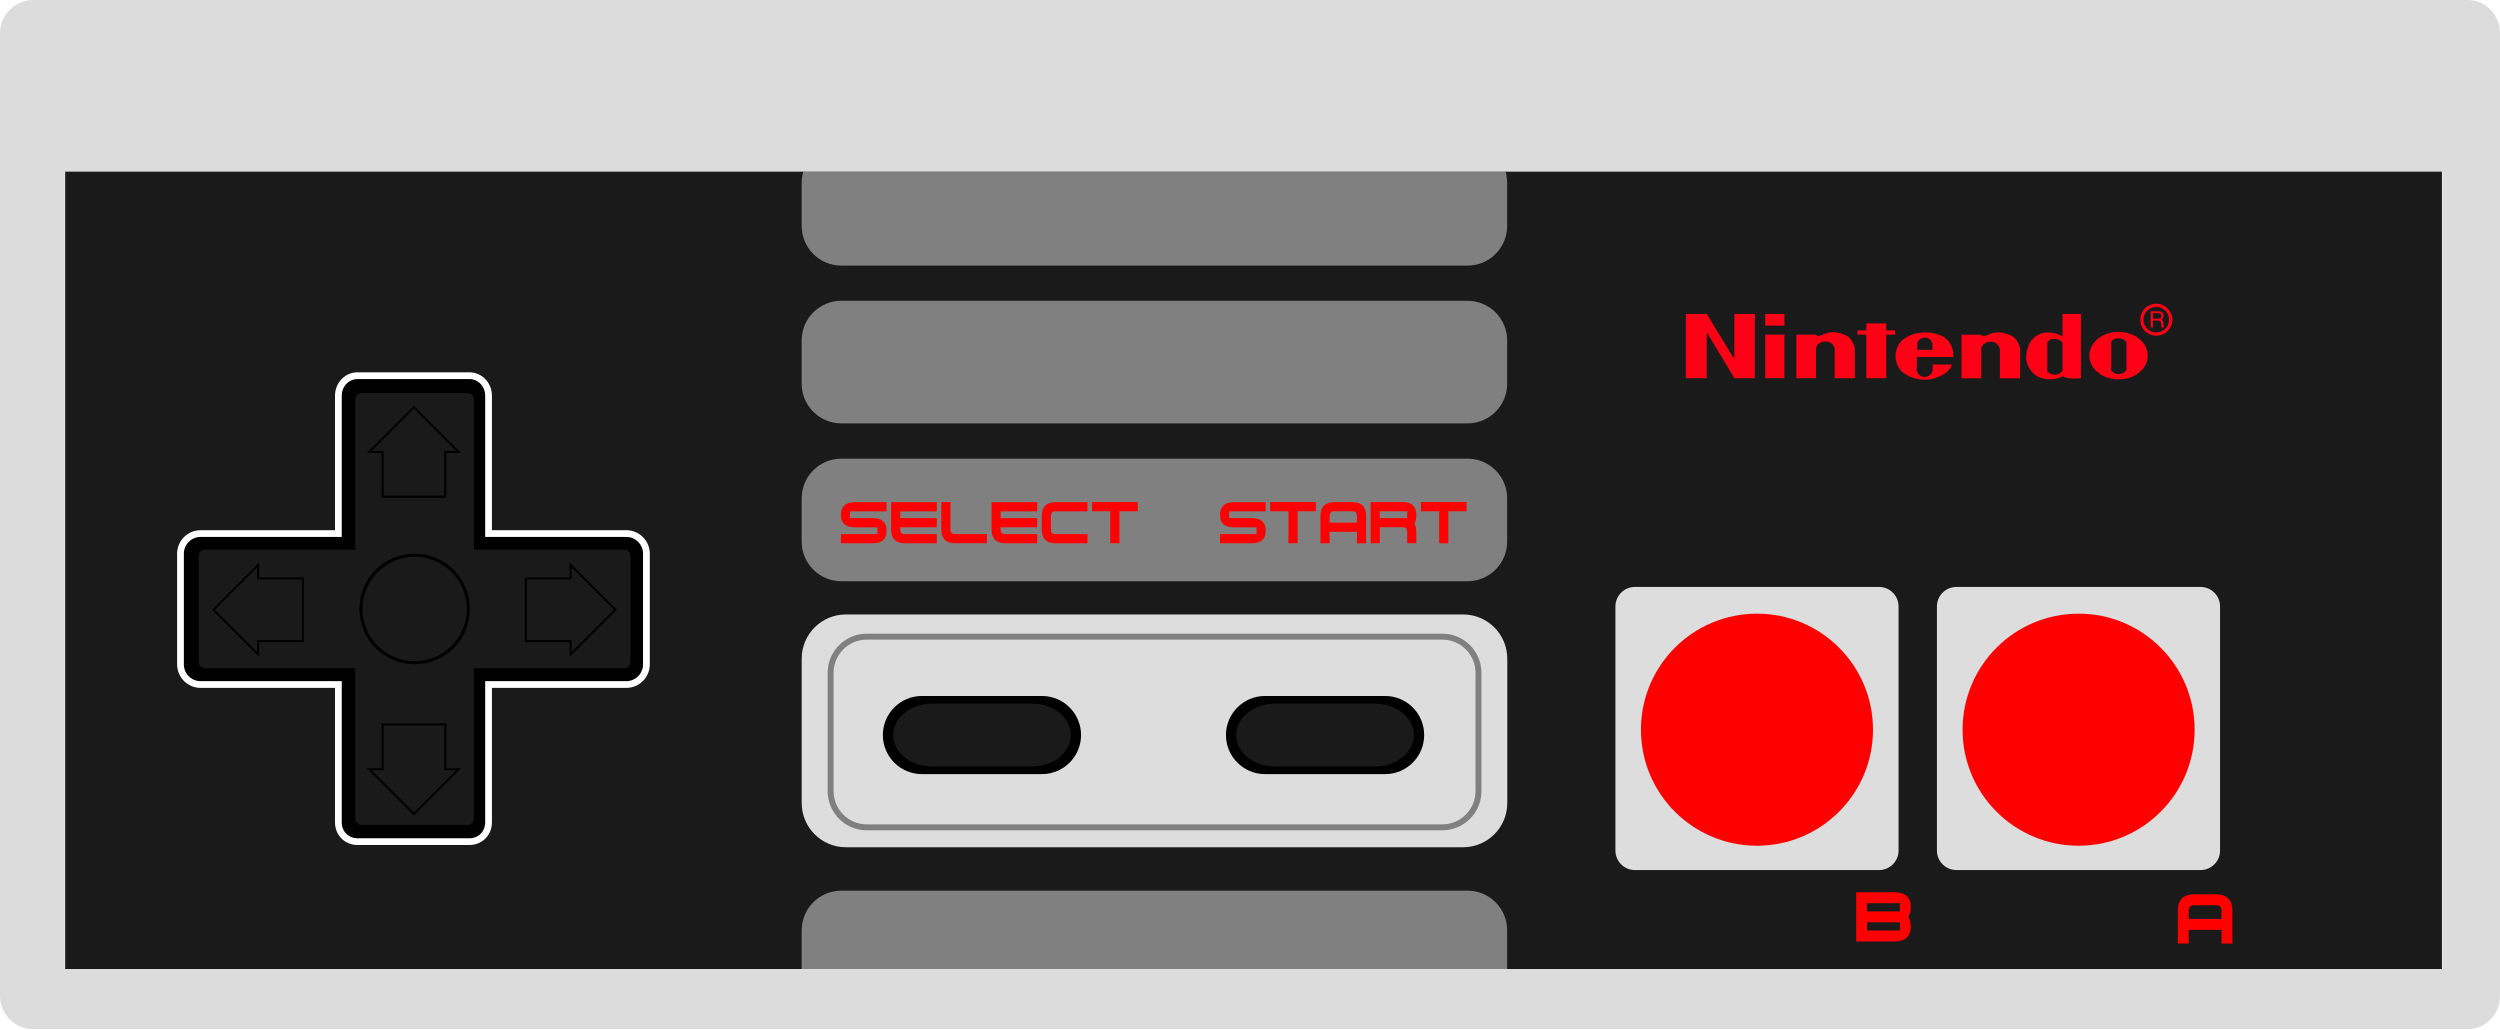
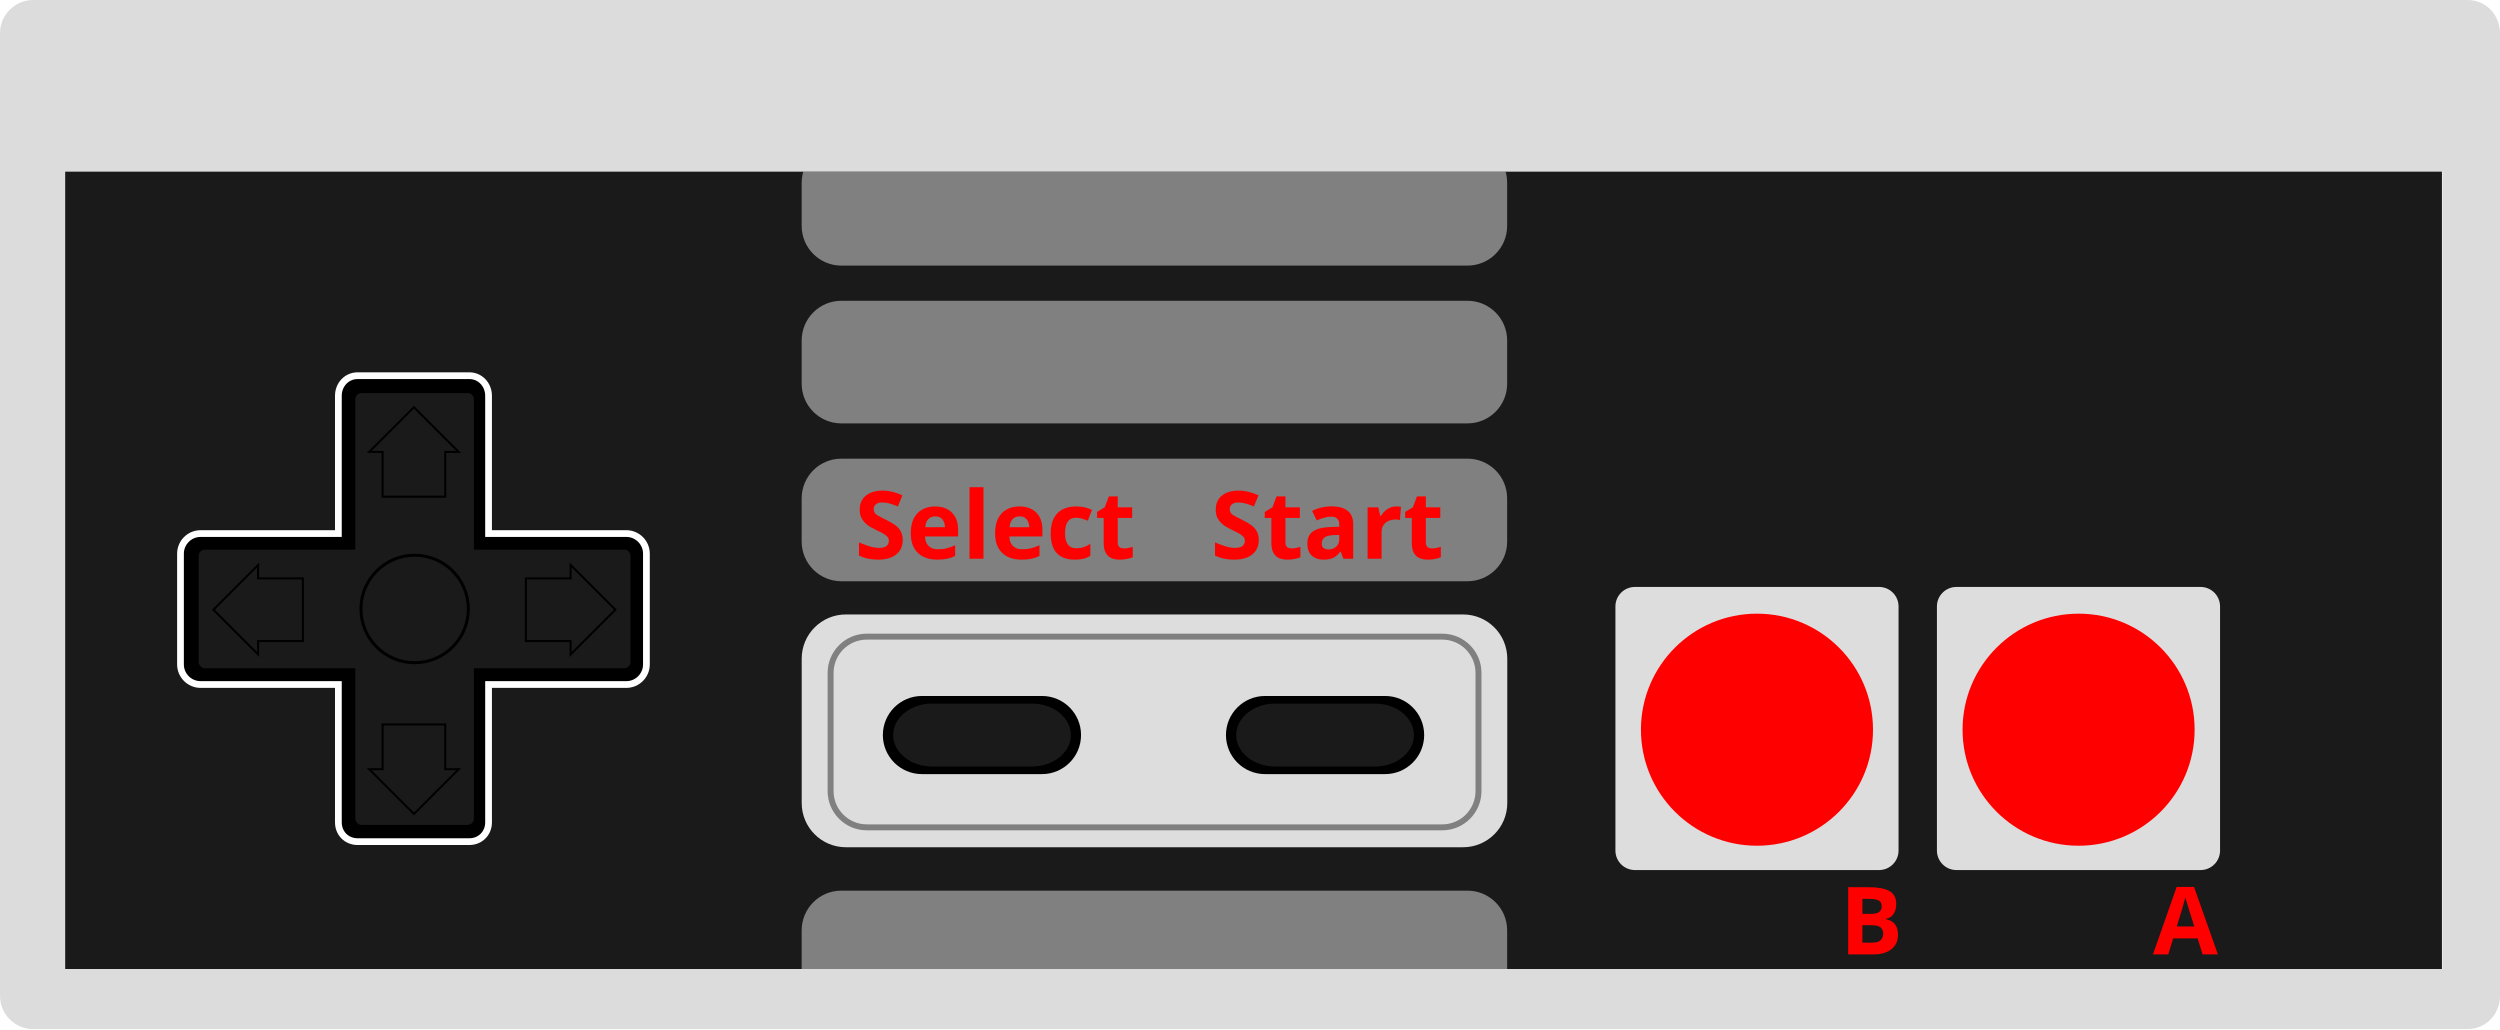
- <svg xmlns="http://www.w3.org/2000/svg" width="425pt" height="175pt" viewBox="0 0 425 175" version="1.1">
+ <svg xmlns="http://www.w3.org/2000/svg" id="svg4125" version="1.1" viewBox="0 0 425 175" height="175pt" width="425pt">
+   <defs id="defs4129" />
  <g id="surface1">
-     <path style=" stroke:none;fill-rule:nonzero;fill:rgb(10.196%,10.196%,10.196%);fill-opacity:1;" d="M 11.078 29.133 L 415.129 29.133 L 415.129 164.75 L 11.078 164.75 Z M 11.078 29.133 " />
-     <path style=" stroke:none;fill-rule:nonzero;fill:rgb(50.196%,50.196%,50.196%);fill-opacity:1;" d="M 143.027 24.312 L 249.473 24.312 C 253.199 24.312 256.215 27.332 256.215 31.055 L 256.215 38.41 C 256.215 42.133 253.199 45.152 249.473 45.152 L 143.027 45.152 C 139.305 45.152 136.285 42.133 136.285 38.41 L 136.285 31.055 C 136.289 27.332 139.305 24.312 143.027 24.312 Z M 143.027 24.312 " />
-     <path style=" stroke:none;fill-rule:nonzero;fill:rgb(50.196%,50.196%,50.196%);fill-opacity:1;" d="M 143.027 151.41 L 249.473 151.41 C 253.199 151.41 256.215 154.43 256.215 158.152 L 256.215 165.508 C 256.215 169.23 253.199 172.25 249.473 172.25 L 143.027 172.25 C 139.305 172.25 136.285 169.23 136.285 165.508 L 136.285 158.152 C 136.289 154.426 139.305 151.41 143.027 151.41 Z M 143.027 151.41 " />
-     <path style=" stroke:none;fill-rule:nonzero;fill:rgb(86.275%,86.275%,86.275%);fill-opacity:1;" d="M 5.66 0 C 2.531 0 0 2.531 0 5.66 L 0 169.285 C 0 172.418 2.531 174.949 5.66 174.945 L 419.477 174.945 C 422.609 174.945 425 172.418 425 169.285 L 425 5.66 C 425 2.531 422.609 0 419.477 0 Z M 11.047 29.133 L 415.203 29.133 L 415.203 164.727 L 11.047 164.727 Z M 11.047 29.133 " />
-     <path style="fill-rule:nonzero;fill:rgb(0%,0%,0%);fill-opacity:1;stroke-width:1.652;stroke-linecap:round;stroke-linejoin:miter;stroke:rgb(100%,100%,100%);stroke-opacity:1;stroke-miterlimit:4;" d="M 87.543 362.003 C 84.855 362.003 82.83 364.219 82.83 366.908 L 82.83 400.652 L 49.08 400.652 C 46.397 400.652 44.18 402.868 44.18 405.557 L 44.18 432.703 C 44.18 435.387 46.397 437.603 49.08 437.603 L 82.83 437.603 L 82.83 471.353 C 82.83 474.036 84.855 476.067 87.543 476.067 L 114.881 476.067 C 117.564 476.067 119.595 474.036 119.595 471.353 L 119.595 437.603 L 153.339 437.603 C 156.022 437.603 158.238 435.387 158.238 432.703 L 158.238 405.557 C 158.238 402.868 156.022 400.652 153.339 400.652 L 119.595 400.652 L 119.595 366.908 C 119.595 364.219 117.564 362.003 114.881 362.003 Z M 87.543 362.003 " transform="matrix(0.694444,0,0,0.694444,0.00277778,-187.5236)" />
-     <path style=" stroke:none;fill-rule:nonzero;fill:rgb(10.196%,10.196%,10.196%);fill-opacity:1;" d="M 61.449 66.82 C 60.859 66.82 60.402 67.277 60.402 67.867 L 60.402 93.441 L 34.828 93.441 C 34.238 93.441 33.781 93.898 33.781 94.488 L 33.781 112.508 C 33.781 113.098 34.238 113.602 34.828 113.602 L 60.402 113.602 L 60.402 139.133 C 60.402 139.723 60.859 140.227 61.449 140.227 L 79.516 140.227 C 80.105 140.227 80.562 139.723 80.562 139.133 L 80.562 113.602 L 106.141 113.602 C 106.73 113.602 107.188 113.098 107.188 112.508 L 107.188 94.488 C 107.188 93.898 106.73 93.441 106.141 93.441 L 80.562 93.441 L 80.562 67.867 C 80.562 67.273 80.105 66.82 79.516 66.82 Z M 61.449 66.82 " />
-     <path style=" stroke:none;fill-rule:nonzero;fill:rgb(50.196%,50.196%,50.196%);fill-opacity:1;" d="M 143.027 51.133 L 249.473 51.133 C 253.199 51.133 256.215 54.152 256.215 57.875 L 256.215 65.234 C 256.215 68.957 253.199 71.977 249.473 71.977 L 143.027 71.977 C 139.305 71.977 136.285 68.957 136.285 65.234 L 136.285 57.875 C 136.289 54.152 139.305 51.133 143.027 51.133 Z M 143.027 51.133 " />
-     <path style=" stroke:none;fill-rule:nonzero;fill:rgb(86.667%,86.667%,86.667%);fill-opacity:1;" d="M 277.938 99.781 L 319.438 99.781 C 321.27 99.781 322.754 101.266 322.754 103.094 L 322.754 144.594 C 322.754 146.426 321.27 147.91 319.438 147.91 L 277.938 147.91 C 276.105 147.91 274.621 146.426 274.621 144.594 L 274.621 103.094 C 274.621 101.262 276.105 99.781 277.938 99.781 Z M 277.938 99.781 " />
-     <path style=" stroke:none;fill-rule:nonzero;fill:rgb(100%,0%,0%);fill-opacity:1;" d="M 318.41 124.047 C 318.41 134.941 309.578 143.773 298.688 143.773 C 287.793 143.773 278.961 134.941 278.961 124.047 C 278.961 113.156 287.793 104.324 298.688 104.324 C 309.578 104.324 318.41 113.152 318.41 124.047 Z M 318.41 124.047 " />
-     <path style=" stroke:none;fill-rule:nonzero;fill:rgb(86.667%,86.667%,86.667%);fill-opacity:1;" d="M 332.594 99.781 L 374.094 99.781 C 375.926 99.781 377.41 101.266 377.41 103.094 L 377.41 144.594 C 377.41 146.426 375.926 147.91 374.094 147.91 L 332.594 147.91 C 330.762 147.91 329.277 146.426 329.277 144.594 L 329.277 103.094 C 329.277 101.262 330.762 99.781 332.594 99.781 Z M 332.594 99.781 " />
-     <path style=" stroke:none;fill-rule:nonzero;fill:rgb(100%,0%,0%);fill-opacity:1;" d="M 373.086 124.047 C 373.086 134.941 364.254 143.773 353.363 143.773 C 342.465 143.773 333.637 134.941 333.637 124.047 C 333.637 113.156 342.465 104.324 353.363 104.324 C 364.254 104.32 373.086 113.152 373.086 124.047 Z M 373.086 124.047 " />
-     <path style=" stroke:none;fill-rule:nonzero;fill:rgb(50.196%,50.196%,50.196%);fill-opacity:1;" d="M 143.027 77.973 L 249.473 77.973 C 253.199 77.973 256.215 80.988 256.215 84.715 L 256.215 92.07 C 256.215 95.793 253.199 98.812 249.473 98.812 L 143.027 98.812 C 139.305 98.812 136.285 95.793 136.285 92.07 L 136.285 84.715 C 136.285 80.988 139.305 77.973 143.027 77.973 Z M 143.027 77.973 " />
-     <path style=" stroke:none;fill-rule:nonzero;fill:rgb(86.667%,86.667%,86.667%);fill-opacity:1;" d="M 143.801 104.457 L 248.723 104.457 C 252.875 104.457 256.238 107.824 256.238 111.973 L 256.238 136.516 C 256.238 140.668 252.871 144.031 248.723 144.031 L 143.801 144.031 C 139.652 144.031 136.289 140.668 136.289 136.516 L 136.289 111.973 C 136.285 107.824 139.652 104.457 143.801 104.457 Z M 143.801 104.457 " />
-     <path style="fill:none;stroke-width:1.458;stroke-linecap:round;stroke-linejoin:miter;stroke:rgb(50.196%,50.196%,50.196%);stroke-opacity:1;stroke-miterlimit:4;" d="M 212.188 425.886 L 353.066 425.886 C 357.96 425.886 361.931 429.857 361.931 434.751 L 361.931 463.703 C 361.931 468.596 357.96 472.568 353.066 472.568 L 212.188 472.568 C 207.294 472.568 203.328 468.596 203.328 463.703 L 203.328 434.751 C 203.328 429.857 207.294 425.886 212.188 425.886 Z M 212.188 425.886 " transform="matrix(0.694444,0,0,0.694444,0.00277778,-187.5236)" />
-     <path style=" stroke:none;fill-rule:nonzero;fill:rgb(0%,0%,0%);fill-opacity:1;" d="M 156.727 118.316 L 177.137 118.316 C 180.805 118.316 183.777 121.289 183.777 124.957 C 183.777 128.625 180.805 131.598 177.137 131.598 L 156.727 131.598 C 153.059 131.598 150.086 128.625 150.086 124.957 C 150.086 121.289 153.059 118.316 156.727 118.316 Z M 156.727 118.316 " />
-     <path style=" stroke:none;fill-rule:nonzero;fill:rgb(0%,0%,0%);fill-opacity:1;" d="M 215.055 118.316 L 235.469 118.316 C 239.137 118.316 242.109 121.289 242.109 124.957 C 242.109 128.625 239.137 131.598 235.469 131.598 L 215.055 131.598 C 211.391 131.598 208.414 128.625 208.414 124.957 C 208.414 121.289 211.387 118.316 215.055 118.316 Z M 215.055 118.316 " />
-     <path style=" stroke:none;fill-rule:nonzero;fill:rgb(99.608%,0%,8.627%);fill-opacity:1;" d="M 298.32 53.371 L 298.32 64.289 L 294.84 64.289 L 290.395 56.895 C 290.148 56.406 290.148 56.883 290.148 56.883 L 290.148 64.289 L 286.59 64.289 L 286.59 53.371 L 290.148 53.371 C 290.148 53.371 294.391 60.363 294.621 60.691 C 294.84 61.023 294.84 60.691 294.84 60.691 L 294.84 53.371 L 298.32 53.371 " />
-     <path style=" stroke:none;fill-rule:nonzero;fill:rgb(99.608%,0%,8.627%);fill-opacity:1;" d="M 300.09 55.359 L 303.348 55.359 L 303.348 53.371 L 300.09 53.371 Z M 300.09 55.359 " />
-     <path style=" stroke:none;fill-rule:nonzero;fill:rgb(99.608%,0%,8.627%);fill-opacity:1;" d="M 320.668 54.98 L 320.668 56.164 L 322.129 56.164 L 322.184 56.883 L 320.668 56.883 L 320.668 64.293 L 317.273 64.293 L 317.273 56.883 L 315.746 56.883 L 315.789 56.164 L 317.273 56.164 L 317.273 54.98 L 320.668 54.98 " />
-     <path style=" stroke:none;fill-rule:nonzero;fill:rgb(99.608%,0%,8.627%);fill-opacity:1;" d="M 314.219 57.246 C 315.035 57.898 315.32 59.156 315.32 59.156 L 315.32 64.289 L 311.898 64.289 L 311.898 59.242 C 311.898 59.242 311.641 58.051 310.305 58.059 C 308.98 58.066 308.723 59.156 308.723 59.156 L 308.723 64.289 L 305.383 64.289 L 305.383 56.883 L 308.723 56.883 C 309.062 57.52 309.867 56.758 310.562 56.637 C 311.832 56.23 313.211 56.637 314.219 57.246 " />
-     <path style=" stroke:none;fill-rule:nonzero;fill:rgb(99.608%,0%,8.627%);fill-opacity:1;" d="M 300.09 64.289 L 303.348 64.289 L 303.348 56.883 L 300.09 56.883 Z M 300.09 64.289 " />
-     <path style=" stroke:none;fill-rule:nonzero;fill:rgb(99.608%,0%,8.627%);fill-opacity:1;" d="M 328.535 63.062 C 328.535 63.062 328.234 64.078 327.16 64.078 C 326.082 64.078 325.836 62.938 325.836 62.938 L 325.879 60.691 L 332.082 60.691 C 332.07 58.617 331.195 57.816 330.488 57.305 C 328.402 56.164 325.441 56.18 323.41 57.805 C 322.703 58.414 322.195 59.531 322.25 60.598 C 322.25 61.562 322.648 62.527 323.316 63.191 C 324.637 64.305 326.617 64.812 328.551 64.41 C 329.82 64.004 331.441 63.391 331.797 61.969 L 328.551 61.969 Z M 325.945 58.371 C 325.945 58.371 326.164 57.391 327.266 57.391 C 328.359 57.391 328.496 58.465 328.496 58.465 L 328.523 59.465 L 325.945 59.465 L 325.945 58.371 " />
-     <path style=" stroke:none;fill-rule:nonzero;fill:rgb(99.608%,0%,8.627%);fill-opacity:1;" d="M 350.629 53.371 L 350.629 57.168 C 349.508 56.559 347.641 56.18 346.469 56.941 C 344.996 57.652 344.492 59.328 344.438 60.805 C 344.492 61.918 345.145 63.188 346.113 63.852 C 347.328 64.594 348.949 64.699 350.312 64.133 C 350.438 64.078 350.57 64.02 350.68 63.953 C 350.789 64.035 350.926 64.102 351.078 64.156 C 352.047 64.492 353.762 64.289 353.762 64.289 L 353.762 53.371 Z M 350.629 62.969 C 350.629 62.969 350.285 63.691 349.316 63.699 C 348.555 63.691 348.035 63.148 348.035 63.148 L 348.035 58.281 C 348.035 58.281 348.254 57.594 349.234 57.602 C 350.219 57.609 350.629 58.281 350.629 58.281 L 350.629 62.969 " />
-     <path style=" stroke:none;fill-rule:nonzero;fill:rgb(99.608%,0%,8.627%);fill-opacity:1;" d="M 342.309 57.277 C 343.113 57.93 343.414 59.188 343.414 59.188 L 343.414 64.32 L 339.977 64.32 L 339.977 59.273 C 339.977 59.273 339.719 58.082 338.395 58.09 C 337.059 58.098 336.812 59.188 336.812 59.188 L 336.812 64.32 L 333.461 64.32 L 333.461 56.91 L 336.812 56.91 C 337.141 57.547 337.945 56.785 338.641 56.668 C 339.91 56.262 341.285 56.668 342.309 57.277 " />
-     <path style=" stroke:none;fill-rule:nonzero;fill:rgb(99.608%,0%,8.627%);fill-opacity:1;" d="M 360.16 56.418 C 357.402 56.418 355.184 58.227 355.184 60.461 C 355.184 62.691 357.402 64.5 360.16 64.5 C 362.898 64.5 365.121 62.691 365.121 60.461 C 365.121 58.227 362.898 56.418 360.16 56.418 Z M 361.496 62.867 C 361.496 62.867 361.156 63.586 360.172 63.594 C 359.422 63.586 358.906 63.047 358.906 63.047 L 358.906 58.176 C 358.906 58.176 359.109 57.492 360.09 57.5 C 361.074 57.508 361.496 58.176 361.496 58.176 L 361.496 62.867 " />
-     <path style=" stroke:none;fill-rule:nonzero;fill:rgb(99.608%,0%,8.627%);fill-opacity:1;" d="M 366.57 57.062 C 367.293 57.062 367.977 56.777 368.492 56.266 C 369.008 55.754 369.297 55.07 369.297 54.348 C 369.297 53.621 369.008 52.941 368.492 52.426 C 367.977 51.914 367.293 51.629 366.57 51.629 C 365.066 51.629 363.848 52.848 363.848 54.348 C 363.848 55.07 364.137 55.754 364.652 56.266 C 365.168 56.777 365.848 57.062 366.57 57.062 Z M 364.383 54.348 C 364.383 53.766 364.609 53.219 365.023 52.809 C 365.438 52.398 365.992 52.168 366.57 52.168 C 367.148 52.168 367.707 52.398 368.121 52.809 C 368.512 53.219 368.738 53.766 368.738 54.348 C 368.738 55.547 367.77 56.523 366.57 56.523 C 365.992 56.523 365.438 56.297 365.023 55.887 C 364.609 55.477 364.383 54.93 364.383 54.348 " />
-     <path style=" stroke:none;fill-rule:nonzero;fill:rgb(99.608%,0%,8.627%);fill-opacity:1;" d="M 365.992 53.238 L 366.922 53.238 C 367.047 53.238 367.148 53.258 367.23 53.293 C 367.355 53.363 367.438 53.496 367.438 53.695 C 367.438 53.875 367.375 54.004 367.273 54.074 C 367.168 54.141 367.047 54.18 366.859 54.18 L 365.992 54.18 Z M 365.992 55.672 L 365.992 54.492 L 366.859 54.492 C 367.004 54.492 367.129 54.504 367.191 54.539 C 367.316 54.602 367.375 54.723 367.395 54.902 L 367.418 55.363 C 367.418 55.473 367.418 55.543 367.438 55.582 C 367.438 55.617 367.438 55.648 367.457 55.672 L 367.91 55.672 L 367.91 55.609 C 367.852 55.586 367.828 55.531 367.809 55.441 C 367.789 55.391 367.766 55.312 367.766 55.207 L 367.746 54.84 C 367.746 54.68 367.727 54.562 367.664 54.492 C 367.621 54.418 367.539 54.359 367.418 54.316 C 367.539 54.254 367.645 54.168 367.707 54.066 C 367.789 53.961 367.809 53.824 367.809 53.66 C 367.809 53.344 367.684 53.125 367.418 53.008 C 367.293 52.945 367.109 52.918 366.902 52.918 L 365.621 52.918 L 365.621 55.676 L 365.992 55.676 " />
-     <path style=" stroke:none;fill-rule:nonzero;fill:rgb(100%,0%,0%);fill-opacity:1;" d="M 142.953 92.355 L 148.387 92.355 C 149.938 92.355 150.715 91.645 150.715 90.223 C 150.715 88.797 149.938 88.086 148.387 88.086 L 144.504 88.086 L 144.504 86.922 L 150.715 86.922 L 150.715 85.371 L 145.281 85.371 C 143.727 85.371 142.953 86.09 142.953 87.535 C 142.953 88.938 143.727 89.641 145.281 89.641 L 149.164 89.641 L 149.164 90.805 L 142.953 90.805 Z M 142.953 92.355 " />
-     <path style=" stroke:none;fill-rule:nonzero;fill:rgb(100%,0%,0%);fill-opacity:1;" d="M 159.254 92.355 L 153.82 92.355 C 152.27 92.355 151.492 91.582 151.492 90.027 L 151.492 85.371 L 159.254 85.371 L 159.254 86.922 L 153.047 86.922 L 153.047 88.086 L 159.254 88.086 L 159.254 89.637 L 153.047 89.637 L 153.047 90.027 C 153.047 90.543 153.305 90.805 153.82 90.805 L 159.254 90.805 Z M 159.254 92.355 " />
-     <path style=" stroke:none;fill-rule:nonzero;fill:rgb(100%,0%,0%);fill-opacity:1;" d="M 160.023 85.359 L 160.023 90.02 C 160.023 91.57 160.797 92.348 162.352 92.348 L 167.785 92.348 L 167.785 90.797 L 162.352 90.797 C 161.832 90.797 161.574 90.535 161.574 90.02 L 161.574 85.363 L 160.023 85.363 Z M 160.023 85.359 " />
-     <path style=" stroke:none;fill-rule:nonzero;fill:rgb(100%,0%,0%);fill-opacity:1;" d="M 176.324 92.355 L 170.891 92.355 C 169.336 92.355 168.562 91.582 168.562 90.027 L 168.562 85.371 L 176.324 85.371 L 176.324 86.922 L 170.113 86.922 L 170.113 88.086 L 176.324 88.086 L 176.324 89.637 L 170.113 89.637 L 170.113 90.027 C 170.113 90.543 170.371 90.805 170.891 90.805 L 176.324 90.805 Z M 176.324 92.355 " />
-     <path style=" stroke:none;fill-rule:nonzero;fill:rgb(100%,0%,0%);fill-opacity:1;" d="M 184.867 92.355 L 179.434 92.355 C 177.879 92.355 177.102 91.582 177.102 90.027 L 177.102 87.699 C 177.102 86.148 177.879 85.371 179.434 85.371 L 184.867 85.371 L 184.867 86.922 L 179.434 86.922 C 178.914 86.922 178.656 87.18 178.656 87.699 L 178.656 90.027 C 178.656 90.547 178.914 90.805 179.434 90.805 L 184.867 90.805 Z M 184.867 92.355 " />
-     <path style=" stroke:none;fill-rule:nonzero;fill:rgb(100%,0%,0%);fill-opacity:1;" d="M 185.648 85.359 L 193.41 85.359 L 193.41 86.914 L 190.305 86.914 L 190.305 92.348 L 188.754 92.348 L 188.754 86.914 L 185.648 86.914 Z M 185.648 85.359 " />
-     <path style=" stroke:none;fill-rule:nonzero;fill:rgb(100%,0%,0%);fill-opacity:1;" d="M 207.406 92.355 L 212.84 92.355 C 214.391 92.355 215.168 91.645 215.168 90.223 C 215.168 88.797 214.391 88.086 212.84 88.086 L 208.957 88.086 L 208.957 86.922 L 215.168 86.922 L 215.168 85.371 L 209.734 85.371 C 208.18 85.371 207.402 86.09 207.402 87.535 C 207.402 88.938 208.18 89.641 209.734 89.641 L 213.613 89.641 L 213.613 90.805 L 207.402 90.805 L 207.402 92.355 Z M 207.406 92.355 " />
-     <path style=" stroke:none;fill-rule:nonzero;fill:rgb(100%,0%,0%);fill-opacity:1;" d="M 215.93 85.359 L 223.695 85.359 L 223.695 86.914 L 220.59 86.914 L 220.59 92.348 L 219.035 92.348 L 219.035 86.914 L 215.93 86.914 Z M 215.93 85.359 " />
-     <path style=" stroke:none;fill-rule:nonzero;fill:rgb(100%,0%,0%);fill-opacity:1;" d="M 230.688 88.859 L 230.688 87.695 C 230.688 87.176 230.43 86.918 229.91 86.918 L 226.809 86.918 C 226.289 86.918 226.031 87.176 226.031 87.695 L 226.031 88.859 Z M 226.031 90.41 L 226.031 92.352 L 224.477 92.352 L 224.477 87.695 C 224.477 86.141 225.254 85.367 226.809 85.367 L 229.914 85.367 C 231.465 85.367 232.242 86.141 232.242 87.695 L 232.242 92.352 L 230.688 92.352 L 230.688 90.41 Z M 226.031 90.41 " />
-     <path style=" stroke:none;fill-rule:nonzero;fill:rgb(100%,0%,0%);fill-opacity:1;" d="M 234.562 88.078 L 239.219 88.078 L 239.219 86.914 L 234.562 86.914 Z M 234.562 89.629 L 234.562 92.348 L 233.012 92.348 L 233.012 85.359 L 238.445 85.359 C 239.996 85.359 240.773 86.07 240.773 87.488 C 240.773 88.16 240.66 88.656 240.441 88.973 C 240.66 89.34 240.773 89.816 240.773 90.406 L 240.773 92.348 L 239.223 92.348 L 239.223 90.406 C 239.223 89.891 238.961 89.629 238.445 89.629 Z M 234.562 89.629 " />
-     <path style=" stroke:none;fill-rule:nonzero;fill:rgb(100%,0%,0%);fill-opacity:1;" d="M 241.559 85.359 L 249.32 85.359 L 249.32 86.914 L 246.215 86.914 L 246.215 92.348 L 244.664 92.348 L 244.664 86.914 L 241.559 86.914 Z M 241.559 85.359 " />
-     <path style=" stroke:none;fill-rule:nonzero;fill:rgb(100%,0%,0%);fill-opacity:1;" d="M 317.406 154.938 L 322.977 154.938 L 322.977 153.547 L 317.406 153.547 Z M 317.406 158.188 L 322.977 158.188 L 322.977 156.797 L 317.406 156.797 Z M 315.551 160.047 L 315.551 151.688 L 322.051 151.688 C 323.906 151.688 324.836 152.531 324.836 154.215 C 324.836 154.902 324.688 155.453 324.391 155.867 C 324.688 156.277 324.836 156.824 324.836 157.512 C 324.836 159.199 323.906 160.047 322.051 160.047 Z M 315.551 160.047 " />
-     <path style=" stroke:none;fill-rule:nonzero;fill:rgb(100%,0%,0%);fill-opacity:1;" d="M 377.652 156.215 L 377.652 154.824 C 377.652 154.203 377.344 153.895 376.727 153.895 L 373.012 153.895 C 372.391 153.895 372.082 154.203 372.082 154.824 L 372.082 156.215 Z M 372.082 158.074 L 372.082 160.395 L 370.227 160.395 L 370.227 154.824 C 370.227 152.965 371.156 152.039 373.012 152.039 L 376.727 152.039 C 378.582 152.039 379.512 152.965 379.512 154.824 L 379.512 160.395 L 377.656 160.395 L 377.656 158.074 Z M 372.082 158.074 " />
-     <path style="fill:none;stroke-width:0.5;stroke-linecap:butt;stroke-linejoin:miter;stroke:rgb(0%,0%,0%);stroke-opacity:1;stroke-miterlimit:4;" d="M 63.182 408.341 L 57.703 413.815 L 52.23 419.293 L 57.703 424.772 L 63.182 430.251 L 63.182 426.96 L 74.133 426.96 L 74.133 411.627 L 63.182 411.627 Z M 63.182 408.341 " transform="matrix(0.694444,0,0,0.694444,0.00277778,-187.5236)" />
-     <path style="fill:none;stroke-width:0.5;stroke-linecap:butt;stroke-linejoin:miter;stroke:rgb(0%,0%,0%);stroke-opacity:1;stroke-miterlimit:4;" d="M 139.682 408.341 L 145.16 413.815 L 150.639 419.293 L 139.682 430.251 L 139.682 426.96 L 128.73 426.96 L 128.73 411.627 L 139.682 411.627 Z M 139.682 408.341 " transform="matrix(0.694444,0,0,0.694444,0.00277778,-187.5236)" />
-     <path style="fill:none;stroke-width:0.5;stroke-linecap:butt;stroke-linejoin:miter;stroke:rgb(0%,0%,0%);stroke-opacity:1;stroke-miterlimit:4;" d="M 112.277 380.666 L 106.798 375.193 L 101.325 369.715 L 95.846 375.193 L 90.367 380.666 L 93.652 380.666 L 93.652 391.624 L 108.992 391.624 L 108.992 380.666 Z M 112.277 380.666 " transform="matrix(0.694444,0,0,0.694444,0.00277778,-187.5236)" />
-     <path style="fill:none;stroke-width:0.5;stroke-linecap:butt;stroke-linejoin:miter;stroke:rgb(0%,0%,0%);stroke-opacity:1;stroke-miterlimit:4;" d="M 112.277 458.331 L 106.798 463.81 L 101.325 469.288 L 90.367 458.331 L 93.652 458.331 L 93.652 447.379 L 108.992 447.379 L 108.992 458.331 Z M 112.277 458.331 " transform="matrix(0.694444,0,0,0.694444,0.00277778,-187.5236)" />
-     <path style="fill:none;stroke-width:0.737;stroke-linecap:butt;stroke-linejoin:miter;stroke:rgb(0%,0%,0%);stroke-opacity:1;stroke-miterlimit:4;" d="M 114.645 419.113 C 114.65 426.37 108.772 432.259 101.51 432.265 C 94.249 432.27 88.365 426.387 88.359 419.13 C 88.359 419.125 88.359 419.113 88.359 419.108 C 88.353 411.851 94.232 405.962 101.493 405.957 C 108.75 405.951 114.639 411.835 114.645 419.091 C 114.645 419.096 114.645 419.108 114.645 419.113 Z M 114.645 419.113 " transform="matrix(0.694444,0,0,0.694444,0.00277778,-187.5236)" />
-     <path style=" stroke:none;fill-rule:nonzero;fill:rgb(10.196%,10.196%,10.196%);fill-opacity:1;" d="M 158.477 119.609 L 175.414 119.609 C 179.078 119.609 182.051 122.004 182.051 124.961 C 182.051 127.914 179.078 130.309 175.414 130.309 L 158.477 130.309 C 154.809 130.309 151.836 127.914 151.836 124.961 C 151.836 122.004 154.809 119.609 158.477 119.609 Z M 158.477 119.609 " />
-     <path style=" stroke:none;fill-rule:nonzero;fill:rgb(10.196%,10.196%,10.196%);fill-opacity:1;" d="M 216.789 119.609 L 233.727 119.609 C 237.395 119.609 240.367 122.004 240.367 124.961 C 240.367 127.914 237.395 130.309 233.727 130.309 L 216.789 130.309 C 213.125 130.309 210.152 127.914 210.152 124.961 C 210.152 122.004 213.121 119.609 216.789 119.609 Z M 216.789 119.609 " />
+     <path id="path4030" d="M 11.078 29.133 L 415.129 29.133 L 415.129 164.75 L 11.078 164.75 Z M 11.078 29.133 " style=" stroke:none;fill-rule:nonzero;fill:rgb(10.196%,10.196%,10.196%);fill-opacity:1;" />
+     <path id="path4032" d="M 143.027 24.312 L 249.473 24.312 C 253.199 24.312 256.215 27.332 256.215 31.055 L 256.215 38.41 C 256.215 42.133 253.199 45.152 249.473 45.152 L 143.027 45.152 C 139.305 45.152 136.285 42.133 136.285 38.41 L 136.285 31.055 C 136.289 27.332 139.305 24.312 143.027 24.312 Z M 143.027 24.312 " style=" stroke:none;fill-rule:nonzero;fill:rgb(50.196%,50.196%,50.196%);fill-opacity:1;" />
+     <path id="path4034" d="M 143.027 151.41 L 249.473 151.41 C 253.199 151.41 256.215 154.43 256.215 158.152 L 256.215 165.508 C 256.215 169.23 253.199 172.25 249.473 172.25 L 143.027 172.25 C 139.305 172.25 136.285 169.23 136.285 165.508 L 136.285 158.152 C 136.289 154.426 139.305 151.41 143.027 151.41 Z M 143.027 151.41 " style=" stroke:none;fill-rule:nonzero;fill:rgb(50.196%,50.196%,50.196%);fill-opacity:1;" />
+     <path id="path4036" d="M 5.66 0 C 2.531 0 0 2.531 0 5.66 L 0 169.285 C 0 172.418 2.531 174.949 5.66 174.945 L 419.477 174.945 C 422.609 174.945 425 172.418 425 169.285 L 425 5.66 C 425 2.531 422.609 0 419.477 0 Z M 11.047 29.133 L 415.203 29.133 L 415.203 164.727 L 11.047 164.727 Z M 11.047 29.133 " style=" stroke:none;fill-rule:nonzero;fill:rgb(86.275%,86.275%,86.275%);fill-opacity:1;" />
+     <path id="path4038" transform="matrix(0.694444,0,0,0.694444,0.00277778,-187.5236)" d="M 87.543 362.003 C 84.855 362.003 82.83 364.219 82.83 366.908 L 82.83 400.652 L 49.08 400.652 C 46.397 400.652 44.18 402.868 44.18 405.557 L 44.18 432.703 C 44.18 435.387 46.397 437.603 49.08 437.603 L 82.83 437.603 L 82.83 471.353 C 82.83 474.036 84.855 476.067 87.543 476.067 L 114.881 476.067 C 117.564 476.067 119.595 474.036 119.595 471.353 L 119.595 437.603 L 153.339 437.603 C 156.022 437.603 158.238 435.387 158.238 432.703 L 158.238 405.557 C 158.238 402.868 156.022 400.652 153.339 400.652 L 119.595 400.652 L 119.595 366.908 C 119.595 364.219 117.564 362.003 114.881 362.003 Z M 87.543 362.003 " style="fill-rule:nonzero;fill:rgb(0%,0%,0%);fill-opacity:1;stroke-width:1.652;stroke-linecap:round;stroke-linejoin:miter;stroke:rgb(100%,100%,100%);stroke-opacity:1;stroke-miterlimit:4;" />
+     <path id="path4040" d="M 61.449 66.82 C 60.859 66.82 60.402 67.277 60.402 67.867 L 60.402 93.441 L 34.828 93.441 C 34.238 93.441 33.781 93.898 33.781 94.488 L 33.781 112.508 C 33.781 113.098 34.238 113.602 34.828 113.602 L 60.402 113.602 L 60.402 139.133 C 60.402 139.723 60.859 140.227 61.449 140.227 L 79.516 140.227 C 80.105 140.227 80.562 139.723 80.562 139.133 L 80.562 113.602 L 106.141 113.602 C 106.73 113.602 107.188 113.098 107.188 112.508 L 107.188 94.488 C 107.188 93.898 106.73 93.441 106.141 93.441 L 80.562 93.441 L 80.562 67.867 C 80.562 67.273 80.105 66.82 79.516 66.82 Z M 61.449 66.82 " style=" stroke:none;fill-rule:nonzero;fill:rgb(10.196%,10.196%,10.196%);fill-opacity:1;" />
+     <path id="path4042" d="M 143.027 51.133 L 249.473 51.133 C 253.199 51.133 256.215 54.152 256.215 57.875 L 256.215 65.234 C 256.215 68.957 253.199 71.977 249.473 71.977 L 143.027 71.977 C 139.305 71.977 136.285 68.957 136.285 65.234 L 136.285 57.875 C 136.289 54.152 139.305 51.133 143.027 51.133 Z M 143.027 51.133 " style=" stroke:none;fill-rule:nonzero;fill:rgb(50.196%,50.196%,50.196%);fill-opacity:1;" />
+     <path id="path4044" d="M 277.938 99.781 L 319.438 99.781 C 321.27 99.781 322.754 101.266 322.754 103.094 L 322.754 144.594 C 322.754 146.426 321.27 147.91 319.438 147.91 L 277.938 147.91 C 276.105 147.91 274.621 146.426 274.621 144.594 L 274.621 103.094 C 274.621 101.262 276.105 99.781 277.938 99.781 Z M 277.938 99.781 " style=" stroke:none;fill-rule:nonzero;fill:rgb(86.667%,86.667%,86.667%);fill-opacity:1;" />
+     <path id="path4046" d="M 318.41 124.047 C 318.41 134.941 309.578 143.773 298.688 143.773 C 287.793 143.773 278.961 134.941 278.961 124.047 C 278.961 113.156 287.793 104.324 298.688 104.324 C 309.578 104.324 318.41 113.152 318.41 124.047 Z M 318.41 124.047 " style=" stroke:none;fill-rule:nonzero;fill:rgb(100%,0%,0%);fill-opacity:1;" />
+     <path id="path4048" d="M 332.594 99.781 L 374.094 99.781 C 375.926 99.781 377.41 101.266 377.41 103.094 L 377.41 144.594 C 377.41 146.426 375.926 147.91 374.094 147.91 L 332.594 147.91 C 330.762 147.91 329.277 146.426 329.277 144.594 L 329.277 103.094 C 329.277 101.262 330.762 99.781 332.594 99.781 Z M 332.594 99.781 " style=" stroke:none;fill-rule:nonzero;fill:rgb(86.667%,86.667%,86.667%);fill-opacity:1;" />
+     <path id="path4050" d="M 373.086 124.047 C 373.086 134.941 364.254 143.773 353.363 143.773 C 342.465 143.773 333.637 134.941 333.637 124.047 C 333.637 113.156 342.465 104.324 353.363 104.324 C 364.254 104.32 373.086 113.152 373.086 124.047 Z M 373.086 124.047 " style=" stroke:none;fill-rule:nonzero;fill:rgb(100%,0%,0%);fill-opacity:1;" />
+     <path id="path4052" d="M 143.027 77.973 L 249.473 77.973 C 253.199 77.973 256.215 80.988 256.215 84.715 L 256.215 92.07 C 256.215 95.793 253.199 98.812 249.473 98.812 L 143.027 98.812 C 139.305 98.812 136.285 95.793 136.285 92.07 L 136.285 84.715 C 136.285 80.988 139.305 77.973 143.027 77.973 Z M 143.027 77.973 " style=" stroke:none;fill-rule:nonzero;fill:rgb(50.196%,50.196%,50.196%);fill-opacity:1;" />
+     <path id="path4054" d="M 143.801 104.457 L 248.723 104.457 C 252.875 104.457 256.238 107.824 256.238 111.973 L 256.238 136.516 C 256.238 140.668 252.871 144.031 248.723 144.031 L 143.801 144.031 C 139.652 144.031 136.289 140.668 136.289 136.516 L 136.289 111.973 C 136.285 107.824 139.652 104.457 143.801 104.457 Z M 143.801 104.457 " style=" stroke:none;fill-rule:nonzero;fill:rgb(86.667%,86.667%,86.667%);fill-opacity:1;" />
+     <path id="path4056" transform="matrix(0.694444,0,0,0.694444,0.00277778,-187.5236)" d="M 212.188 425.886 L 353.066 425.886 C 357.96 425.886 361.931 429.857 361.931 434.751 L 361.931 463.703 C 361.931 468.596 357.96 472.568 353.066 472.568 L 212.188 472.568 C 207.294 472.568 203.328 468.596 203.328 463.703 L 203.328 434.751 C 203.328 429.857 207.294 425.886 212.188 425.886 Z M 212.188 425.886 " style="fill:none;stroke-width:1.458;stroke-linecap:round;stroke-linejoin:miter;stroke:rgb(50.196%,50.196%,50.196%);stroke-opacity:1;stroke-miterlimit:4;" />
+     <path id="path4058" d="M 156.727 118.316 L 177.137 118.316 C 180.805 118.316 183.777 121.289 183.777 124.957 C 183.777 128.625 180.805 131.598 177.137 131.598 L 156.727 131.598 C 153.059 131.598 150.086 128.625 150.086 124.957 C 150.086 121.289 153.059 118.316 156.727 118.316 Z M 156.727 118.316 " style=" stroke:none;fill-rule:nonzero;fill:rgb(0%,0%,0%);fill-opacity:1;" />
+     <path id="path4060" d="M 215.055 118.316 L 235.469 118.316 C 239.137 118.316 242.109 121.289 242.109 124.957 C 242.109 128.625 239.137 131.598 235.469 131.598 L 215.055 131.598 C 211.391 131.598 208.414 128.625 208.414 124.957 C 208.414 121.289 211.387 118.316 215.055 118.316 Z M 215.055 118.316 " style=" stroke:none;fill-rule:nonzero;fill:rgb(0%,0%,0%);fill-opacity:1;" />
+     <path id="path4110" transform="matrix(0.694444,0,0,0.694444,0.00277778,-187.5236)" d="M 63.182 408.341 L 57.703 413.815 L 52.23 419.293 L 57.703 424.772 L 63.182 430.251 L 63.182 426.96 L 74.133 426.96 L 74.133 411.627 L 63.182 411.627 Z M 63.182 408.341 " style="fill:none;stroke-width:0.5;stroke-linecap:butt;stroke-linejoin:miter;stroke:rgb(0%,0%,0%);stroke-opacity:1;stroke-miterlimit:4;" />
+     <path id="path4112" transform="matrix(0.694444,0,0,0.694444,0.00277778,-187.5236)" d="M 139.682 408.341 L 145.16 413.815 L 150.639 419.293 L 139.682 430.251 L 139.682 426.96 L 128.73 426.96 L 128.73 411.627 L 139.682 411.627 Z M 139.682 408.341 " style="fill:none;stroke-width:0.5;stroke-linecap:butt;stroke-linejoin:miter;stroke:rgb(0%,0%,0%);stroke-opacity:1;stroke-miterlimit:4;" />
+     <path id="path4114" transform="matrix(0.694444,0,0,0.694444,0.00277778,-187.5236)" d="M 112.277 380.666 L 106.798 375.193 L 101.325 369.715 L 95.846 375.193 L 90.367 380.666 L 93.652 380.666 L 93.652 391.624 L 108.992 391.624 L 108.992 380.666 Z M 112.277 380.666 " style="fill:none;stroke-width:0.5;stroke-linecap:butt;stroke-linejoin:miter;stroke:rgb(0%,0%,0%);stroke-opacity:1;stroke-miterlimit:4;" />
+     <path id="path4116" transform="matrix(0.694444,0,0,0.694444,0.00277778,-187.5236)" d="M 112.277 458.331 L 106.798 463.81 L 101.325 469.288 L 90.367 458.331 L 93.652 458.331 L 93.652 447.379 L 108.992 447.379 L 108.992 458.331 Z M 112.277 458.331 " style="fill:none;stroke-width:0.5;stroke-linecap:butt;stroke-linejoin:miter;stroke:rgb(0%,0%,0%);stroke-opacity:1;stroke-miterlimit:4;" />
+     <path id="path4118" transform="matrix(0.694444,0,0,0.694444,0.00277778,-187.5236)" d="M 114.645 419.113 C 114.65 426.37 108.772 432.259 101.51 432.265 C 94.249 432.27 88.365 426.387 88.359 419.13 C 88.359 419.125 88.359 419.113 88.359 419.108 C 88.353 411.851 94.232 405.962 101.493 405.957 C 108.75 405.951 114.639 411.835 114.645 419.091 C 114.645 419.096 114.645 419.108 114.645 419.113 Z M 114.645 419.113 " style="fill:none;stroke-width:0.737;stroke-linecap:butt;stroke-linejoin:miter;stroke:rgb(0%,0%,0%);stroke-opacity:1;stroke-miterlimit:4;" />
+     <path id="path4120" d="M 158.477 119.609 L 175.414 119.609 C 179.078 119.609 182.051 122.004 182.051 124.961 C 182.051 127.914 179.078 130.309 175.414 130.309 L 158.477 130.309 C 154.809 130.309 151.836 127.914 151.836 124.961 C 151.836 122.004 154.809 119.609 158.477 119.609 Z M 158.477 119.609 " style=" stroke:none;fill-rule:nonzero;fill:rgb(10.196%,10.196%,10.196%);fill-opacity:1;" />
+     <path id="path4122" d="M 216.789 119.609 L 233.727 119.609 C 237.395 119.609 240.367 122.004 240.367 124.961 C 240.367 127.914 237.395 130.309 233.727 130.309 L 216.789 130.309 C 213.125 130.309 210.152 127.914 210.152 124.961 C 210.152 122.004 213.121 119.609 216.789 119.609 Z M 216.789 119.609 " style=" stroke:none;fill-rule:nonzero;fill:rgb(10.196%,10.196%,10.196%);fill-opacity:1;" />
+     <text id="text4139" y="94.983" x="145.293" style="font-style:normal;font-variant:normal;font-weight:bold;font-stretch:normal;font-size:18px;line-height:1.25;font-family:'Segoe UI';-inkscape-font-specification:'Segoe UI Bold';letter-spacing:0px;word-spacing:0px;fill:#000000;fill-opacity:1;stroke:none;stroke-width:0.75" xml:space="preserve">
+       <tspan style="font-size:16px;fill:#ff0000;stroke-width:0.75" y="94.983" x="145.293" id="tspan4137">Select</tspan>
+     </text>
+     <text id="text4143" y="94.983" x="205.815" style="font-style:normal;font-variant:normal;font-weight:bold;font-stretch:normal;font-size:18px;line-height:1.25;font-family:'Segoe UI';-inkscape-font-specification:'Segoe UI Bold';letter-spacing:0px;word-spacing:0px;fill:#000000;fill-opacity:1;stroke:none;stroke-width:0.75" xml:space="preserve">
+       <tspan style="font-size:16px;fill:#ff0000;stroke-width:0.75" y="94.983" x="205.815" id="tspan4141">Start</tspan>
+     </text>
+     <text id="text4155" y="162.25" x="312.75" style="font-style:normal;font-variant:normal;font-weight:bold;font-stretch:normal;font-size:16px;line-height:1.25;font-family:'Segoe UI';-inkscape-font-specification:'Segoe UI Bold';letter-spacing:0px;word-spacing:0px;fill:#000000;fill-opacity:1;stroke:none;stroke-width:0.75" xml:space="preserve">
+       <tspan style="fill:#ff0000;stroke-width:0.75" y="162.25" x="312.75" id="tspan4153">B</tspan>
+     </text>
+     <text id="text4159" y="162.25" x="366" style="font-style:normal;font-variant:normal;font-weight:bold;font-stretch:normal;font-size:16px;line-height:1.25;font-family:'Segoe UI';-inkscape-font-specification:'Segoe UI Bold';letter-spacing:0px;word-spacing:0px;fill:#000000;fill-opacity:1;stroke:none;stroke-width:0.75" xml:space="preserve">
+       <tspan style="fill:#ff0000;stroke-width:0.75" y="162.25" x="366" id="tspan4157">A</tspan>
+     </text>
  </g>
</svg>
